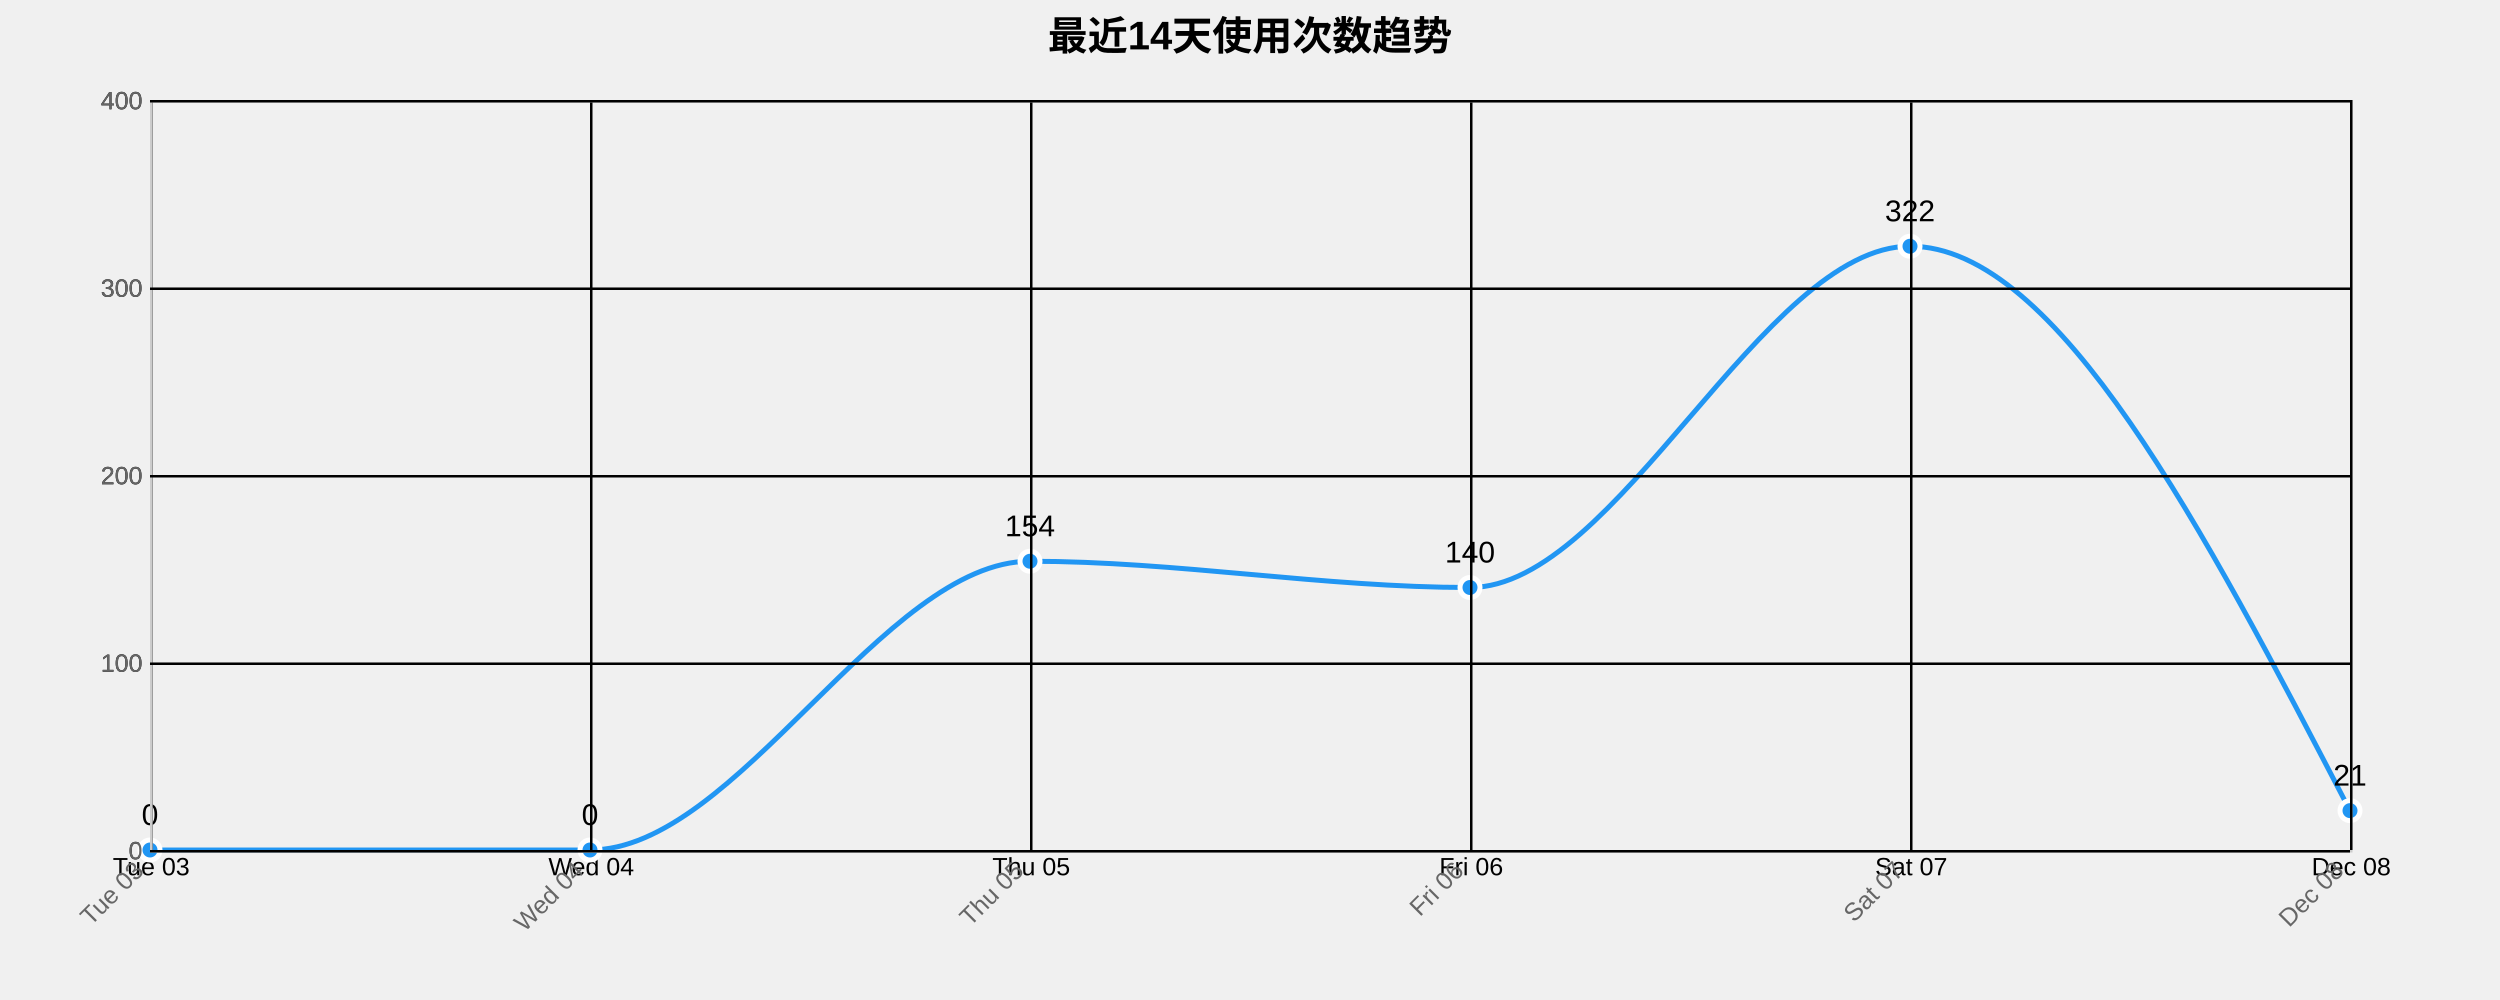
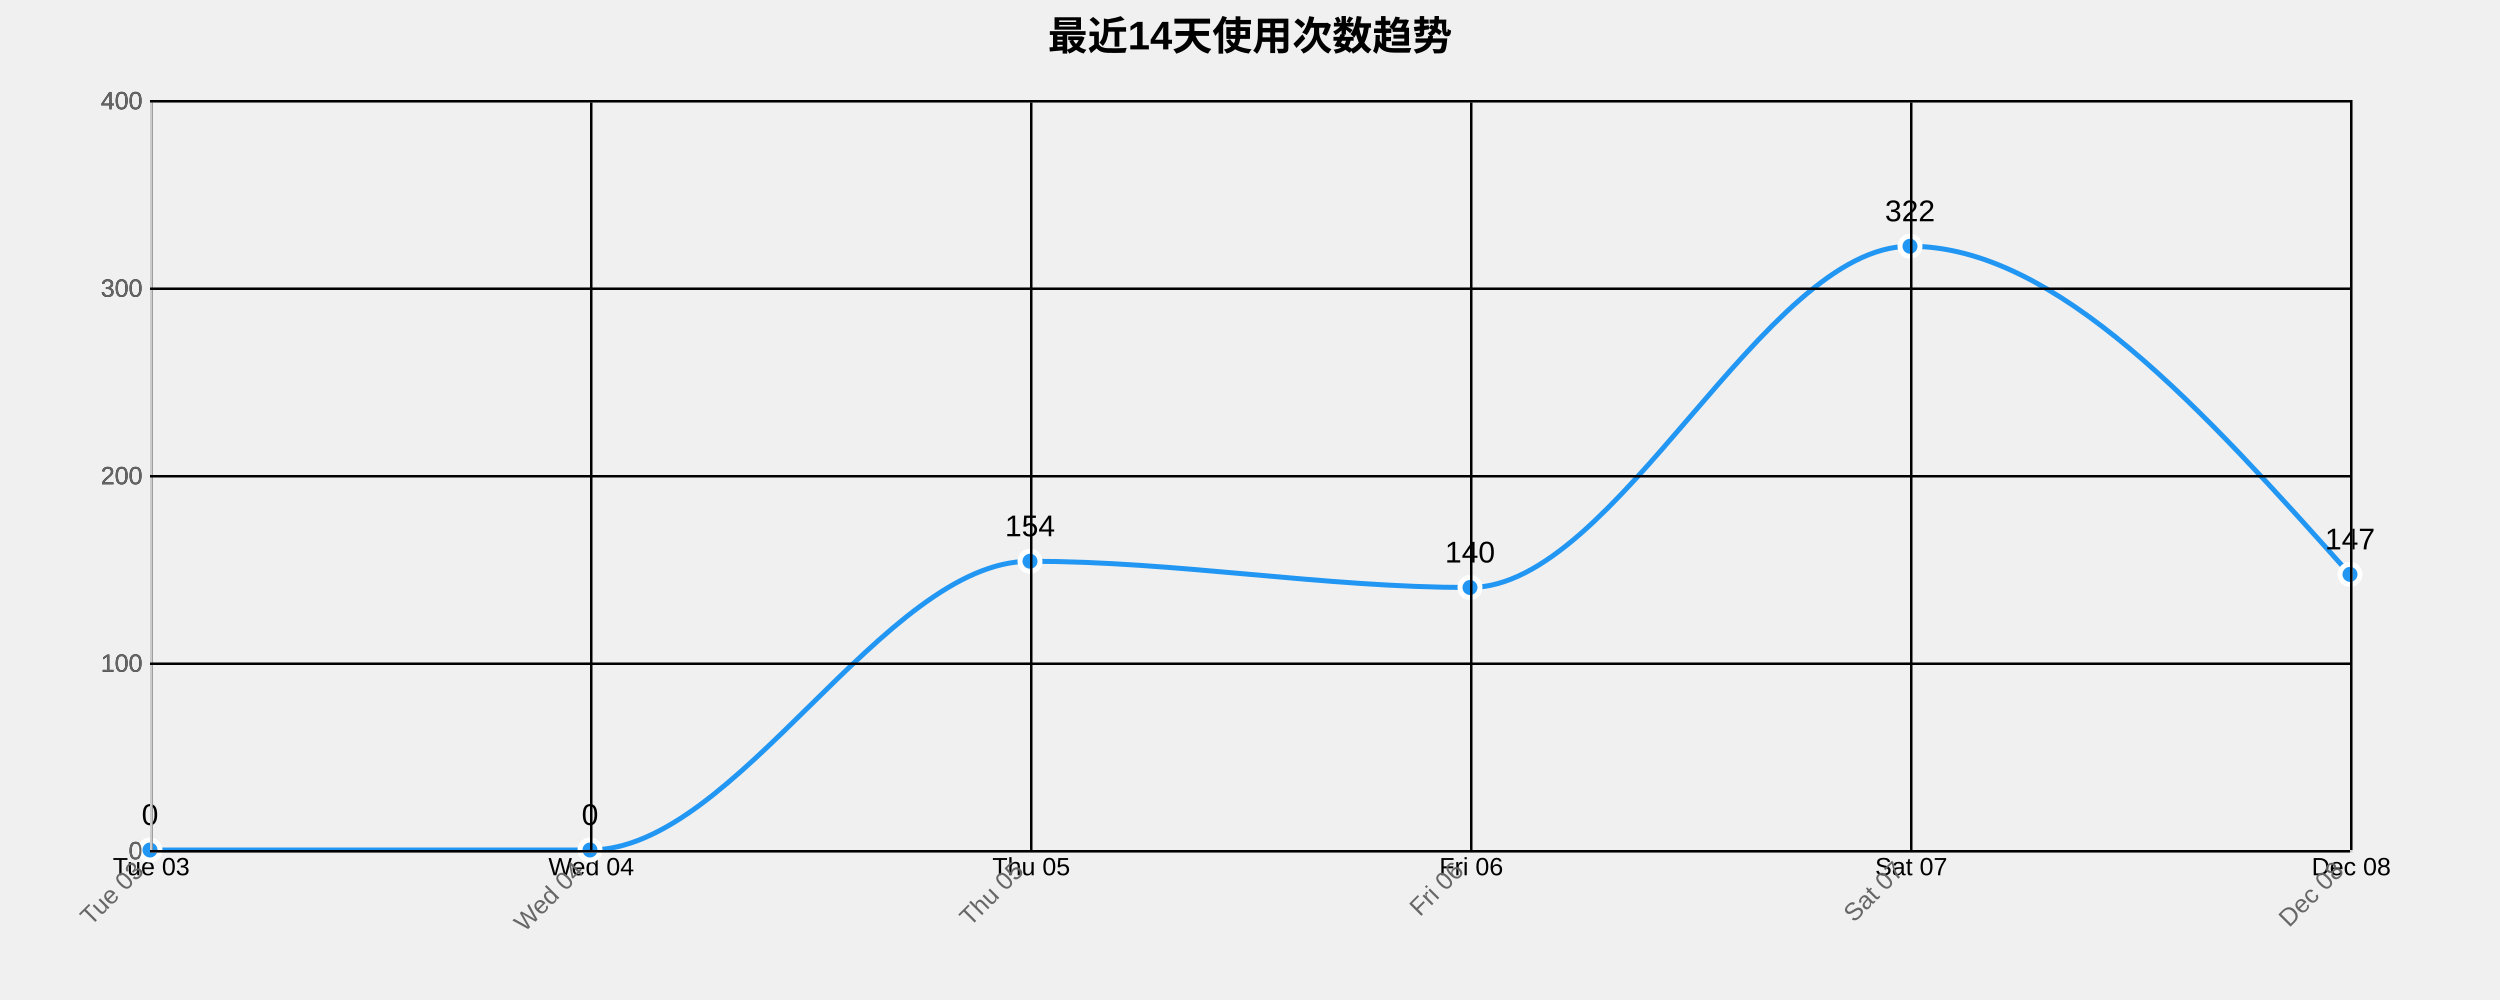
<svg xmlns="http://www.w3.org/2000/svg" width="1000" height="400">
  <g transform="translate(60,40)">
    <text x="440" y="-20" text-anchor="middle" style="font-size: 16px; font-weight: bold;">最近14天使用次数趋势</text>
    <g class="grid" transform="translate(0,300)" fill="none" font-size="10" font-family="sans-serif" text-anchor="middle">
      <path class="domain" stroke="currentColor" d="M0.5,-300V0.5H880.5V-300" />
      <g class="tick" opacity="1" transform="translate(0.5,0)">
        <line stroke="currentColor" y2="-300" />
        <text fill="currentColor" y="3" dy="0.71em">Tue 03</text>
      </g>
      <g class="tick" opacity="1" transform="translate(176.5,0)">
        <line stroke="currentColor" y2="-300" />
        <text fill="currentColor" y="3" dy="0.71em">Wed 04</text>
      </g>
      <g class="tick" opacity="1" transform="translate(352.5,0)">
        <line stroke="currentColor" y2="-300" />
        <text fill="currentColor" y="3" dy="0.71em">Thu 05</text>
      </g>
      <g class="tick" opacity="1" transform="translate(528.5,0)">
        <line stroke="currentColor" y2="-300" />
        <text fill="currentColor" y="3" dy="0.71em">Fri 06</text>
      </g>
      <g class="tick" opacity="1" transform="translate(704.5,0)">
        <line stroke="currentColor" y2="-300" />
        <text fill="currentColor" y="3" dy="0.71em">Sat 07</text>
      </g>
      <g class="tick" opacity="1" transform="translate(880.5,0)">
        <line stroke="currentColor" y2="-300" />
        <text fill="currentColor" y="3" dy="0.71em">Dec 08</text>
      </g>
    </g>
    <g class="grid" fill="none" font-size="10" font-family="sans-serif" text-anchor="end">
      <path class="domain" stroke="currentColor" d="M880,300.5H0.5V0.5H880" />
      <g class="tick" opacity="1" transform="translate(0,300.5)">
        <line stroke="currentColor" x2="880" />
        <text fill="currentColor" x="-3" dy="0.32em">0</text>
      </g>
      <g class="tick" opacity="1" transform="translate(0,225.5)">
        <line stroke="currentColor" x2="880" />
        <text fill="currentColor" x="-3" dy="0.32em">100</text>
      </g>
      <g class="tick" opacity="1" transform="translate(0,150.5)">
        <line stroke="currentColor" x2="880" />
        <text fill="currentColor" x="-3" dy="0.32em">200</text>
      </g>
      <g class="tick" opacity="1" transform="translate(0,75.5)">
        <line stroke="currentColor" x2="880" />
        <text fill="currentColor" x="-3" dy="0.32em">300</text>
      </g>
      <g class="tick" opacity="1" transform="translate(0,0.5)">
        <line stroke="currentColor" x2="880" />
        <text fill="currentColor" x="-3" dy="0.32em">400</text>
      </g>
    </g>
-     <path class="area" d="M0,300C58.667,300,117.333,300,176,300C234.667,300,293.333,184.5,352,184.5C410.667,184.5,469.333,195,528,195C586.667,195,645.333,58.5,704,58.5C762.667,58.5,821.333,171.375,880,284.25L880,300C821.333,300,762.667,300,704,300C645.333,300,586.667,300,528,300C469.333,300,410.667,300,352,300C293.333,300,234.667,300,176,300C117.333,300,58.667,300,0,300Z" style="fill: url(#area-gradient); opacity: 0.3;" />
-     <path class="line" d="M0,300C58.667,300,117.333,300,176,300C234.667,300,293.333,184.5,352,184.5C410.667,184.5,469.333,195,528,195C586.667,195,645.333,58.5,704,58.5C762.667,58.5,821.333,171.375,880,284.25" style="fill: none; stroke: #2196F3; stroke-width: 2px;" />
+     <path class="area" d="M0,300C58.667,300,117.333,300,176,300C234.667,300,293.333,184.5,352,184.5C410.667,184.5,469.333,195,528,195C586.667,195,645.333,58.5,704,58.5C762.667,58.5,821.333,124.125,880,189.75L880,300C821.333,300,762.667,300,704,300C645.333,300,586.667,300,528,300C469.333,300,410.667,300,352,300C293.333,300,234.667,300,176,300C117.333,300,58.667,300,0,300Z" style="fill: url(#area-gradient); opacity: 0.3;" />
+     <path class="line" d="M0,300C58.667,300,117.333,300,176,300C234.667,300,293.333,184.5,352,184.5C410.667,184.5,469.333,195,528,195C586.667,195,645.333,58.5,704,58.5C762.667,58.5,821.333,124.125,880,189.75" style="fill: none; stroke: #2196F3; stroke-width: 2px;" />
    <circle class="dot" cx="0" cy="300" r="4" style="fill: #2196F3; stroke: #fff; stroke-width: 2px;" />
    <circle class="dot" cx="176" cy="300" r="4" style="fill: #2196F3; stroke: #fff; stroke-width: 2px;" />
    <circle class="dot" cx="352" cy="184.5" r="4" style="fill: #2196F3; stroke: #fff; stroke-width: 2px;" />
    <circle class="dot" cx="528" cy="195" r="4" style="fill: #2196F3; stroke: #fff; stroke-width: 2px;" />
    <circle class="dot" cx="704" cy="58.5" r="4" style="fill: #2196F3; stroke: #fff; stroke-width: 2px;" />
-     <circle class="dot" cx="880" cy="284.25" r="4" style="fill: #2196F3; stroke: #fff; stroke-width: 2px;" />
+     <circle class="dot" cx="880" cy="189.75" r="4" style="fill: #2196F3; stroke: #fff; stroke-width: 2px;" />
    <text class="label" x="0" y="290" text-anchor="middle" style="font-size: 12px;">0</text>
    <text class="label" x="176" y="290" text-anchor="middle" style="font-size: 12px;">0</text>
    <text class="label" x="352" y="174.5" text-anchor="middle" style="font-size: 12px;">154</text>
    <text class="label" x="528" y="185" text-anchor="middle" style="font-size: 12px;">140</text>
    <text class="label" x="704" y="48.5" text-anchor="middle" style="font-size: 12px;">322</text>
-     <text class="label" x="880" y="274.25" text-anchor="middle" style="font-size: 12px;">21</text>
+     <text class="label" x="880" y="179.75" text-anchor="middle" style="font-size: 12px;">147</text>
    <g class="x-axis" transform="translate(0,300)" fill="none" font-size="10" font-family="sans-serif" text-anchor="middle">
      <path class="domain" stroke="currentColor" d="M0.5,-300V0.5H880.5V-300" />
      <g class="tick" opacity="1" transform="translate(0.5,0)">
        <line stroke="currentColor" y2="-300" />
        <text fill="currentColor" y="3" dy=".15em" style="text-anchor: end;" dx="-.8em" transform="rotate(-45)">Tue 03</text>
      </g>
      <g class="tick" opacity="1" transform="translate(176.5,0)">
        <line stroke="currentColor" y2="-300" />
        <text fill="currentColor" y="3" dy=".15em" style="text-anchor: end;" dx="-.8em" transform="rotate(-45)">Wed 04</text>
      </g>
      <g class="tick" opacity="1" transform="translate(352.5,0)">
        <line stroke="currentColor" y2="-300" />
        <text fill="currentColor" y="3" dy=".15em" style="text-anchor: end;" dx="-.8em" transform="rotate(-45)">Thu 05</text>
      </g>
      <g class="tick" opacity="1" transform="translate(528.5,0)">
        <line stroke="currentColor" y2="-300" />
        <text fill="currentColor" y="3" dy=".15em" style="text-anchor: end;" dx="-.8em" transform="rotate(-45)">Fri 06</text>
      </g>
      <g class="tick" opacity="1" transform="translate(704.5,0)">
        <line stroke="currentColor" y2="-300" />
        <text fill="currentColor" y="3" dy=".15em" style="text-anchor: end;" dx="-.8em" transform="rotate(-45)">Sat 07</text>
      </g>
      <g class="tick" opacity="1" transform="translate(880.5,0)">
        <line stroke="currentColor" y2="-300" />
        <text fill="currentColor" y="3" dy=".15em" style="text-anchor: end;" dx="-.8em" transform="rotate(-45)">Dec 08</text>
      </g>
    </g>
    <g class="y-axis" fill="none" font-size="10" font-family="sans-serif" text-anchor="end">
      <path class="domain" stroke="currentColor" d="M880,300.5H0.5V0.5H880" />
      <g class="tick" opacity="1" transform="translate(0,300.5)">
        <line stroke="currentColor" x2="880" />
        <text fill="currentColor" x="-3" dy="0.32em">0</text>
      </g>
      <g class="tick" opacity="1" transform="translate(0,225.5)">
        <line stroke="currentColor" x2="880" />
        <text fill="currentColor" x="-3" dy="0.32em">100</text>
      </g>
      <g class="tick" opacity="1" transform="translate(0,150.5)">
        <line stroke="currentColor" x2="880" />
        <text fill="currentColor" x="-3" dy="0.32em">200</text>
      </g>
      <g class="tick" opacity="1" transform="translate(0,75.5)">
        <line stroke="currentColor" x2="880" />
        <text fill="currentColor" x="-3" dy="0.32em">300</text>
      </g>
      <g class="tick" opacity="1" transform="translate(0,0.5)">
        <line stroke="currentColor" x2="880" />
        <text fill="currentColor" x="-3" dy="0.32em">400</text>
      </g>
    </g>
    <style>
    .grid line {
      stroke: #e0e0e0;
      stroke-opacity: 0.7;
      shape-rendering: crispEdges;
    }
    .grid path {
      stroke-width: 0;
    }
    .dot:hover {
      r: 6;
    }
    text {
      font-family: Arial, sans-serif;
    }
    .x-axis path, .y-axis path {
      stroke: #ccc;
    }
    .x-axis text, .y-axis text {
      fill: #666;
    }
  </style>
  </g>
</svg>
